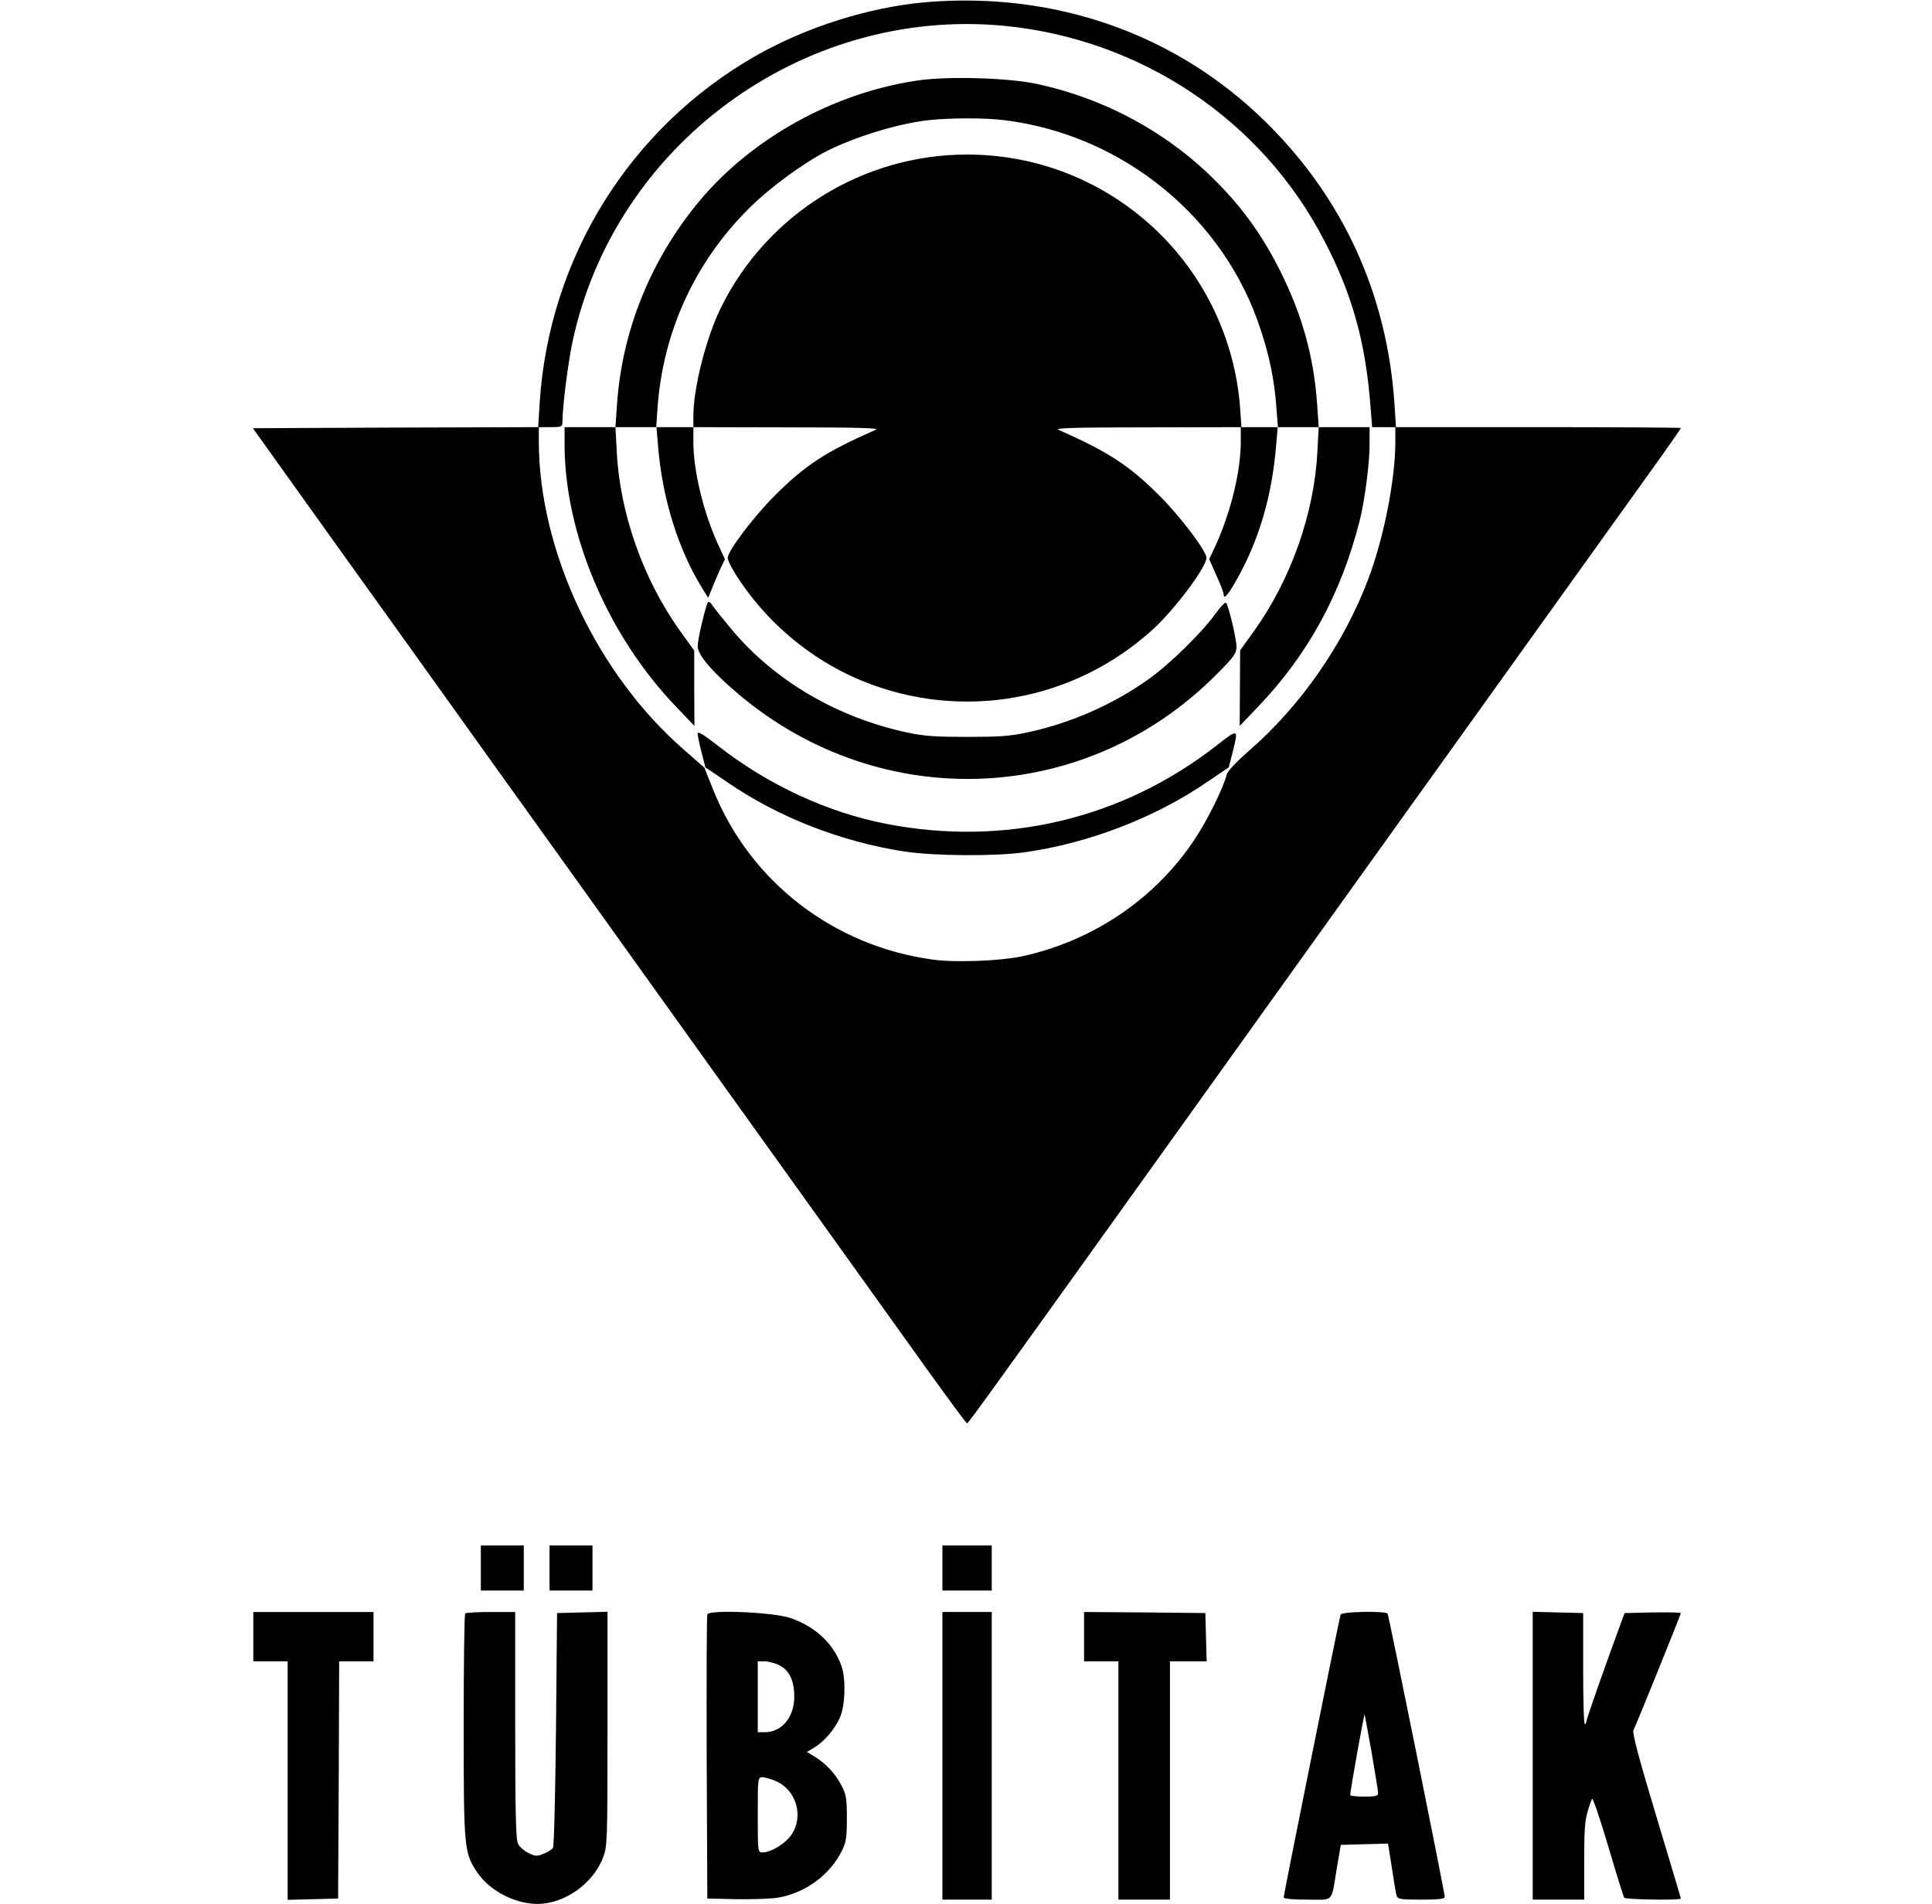
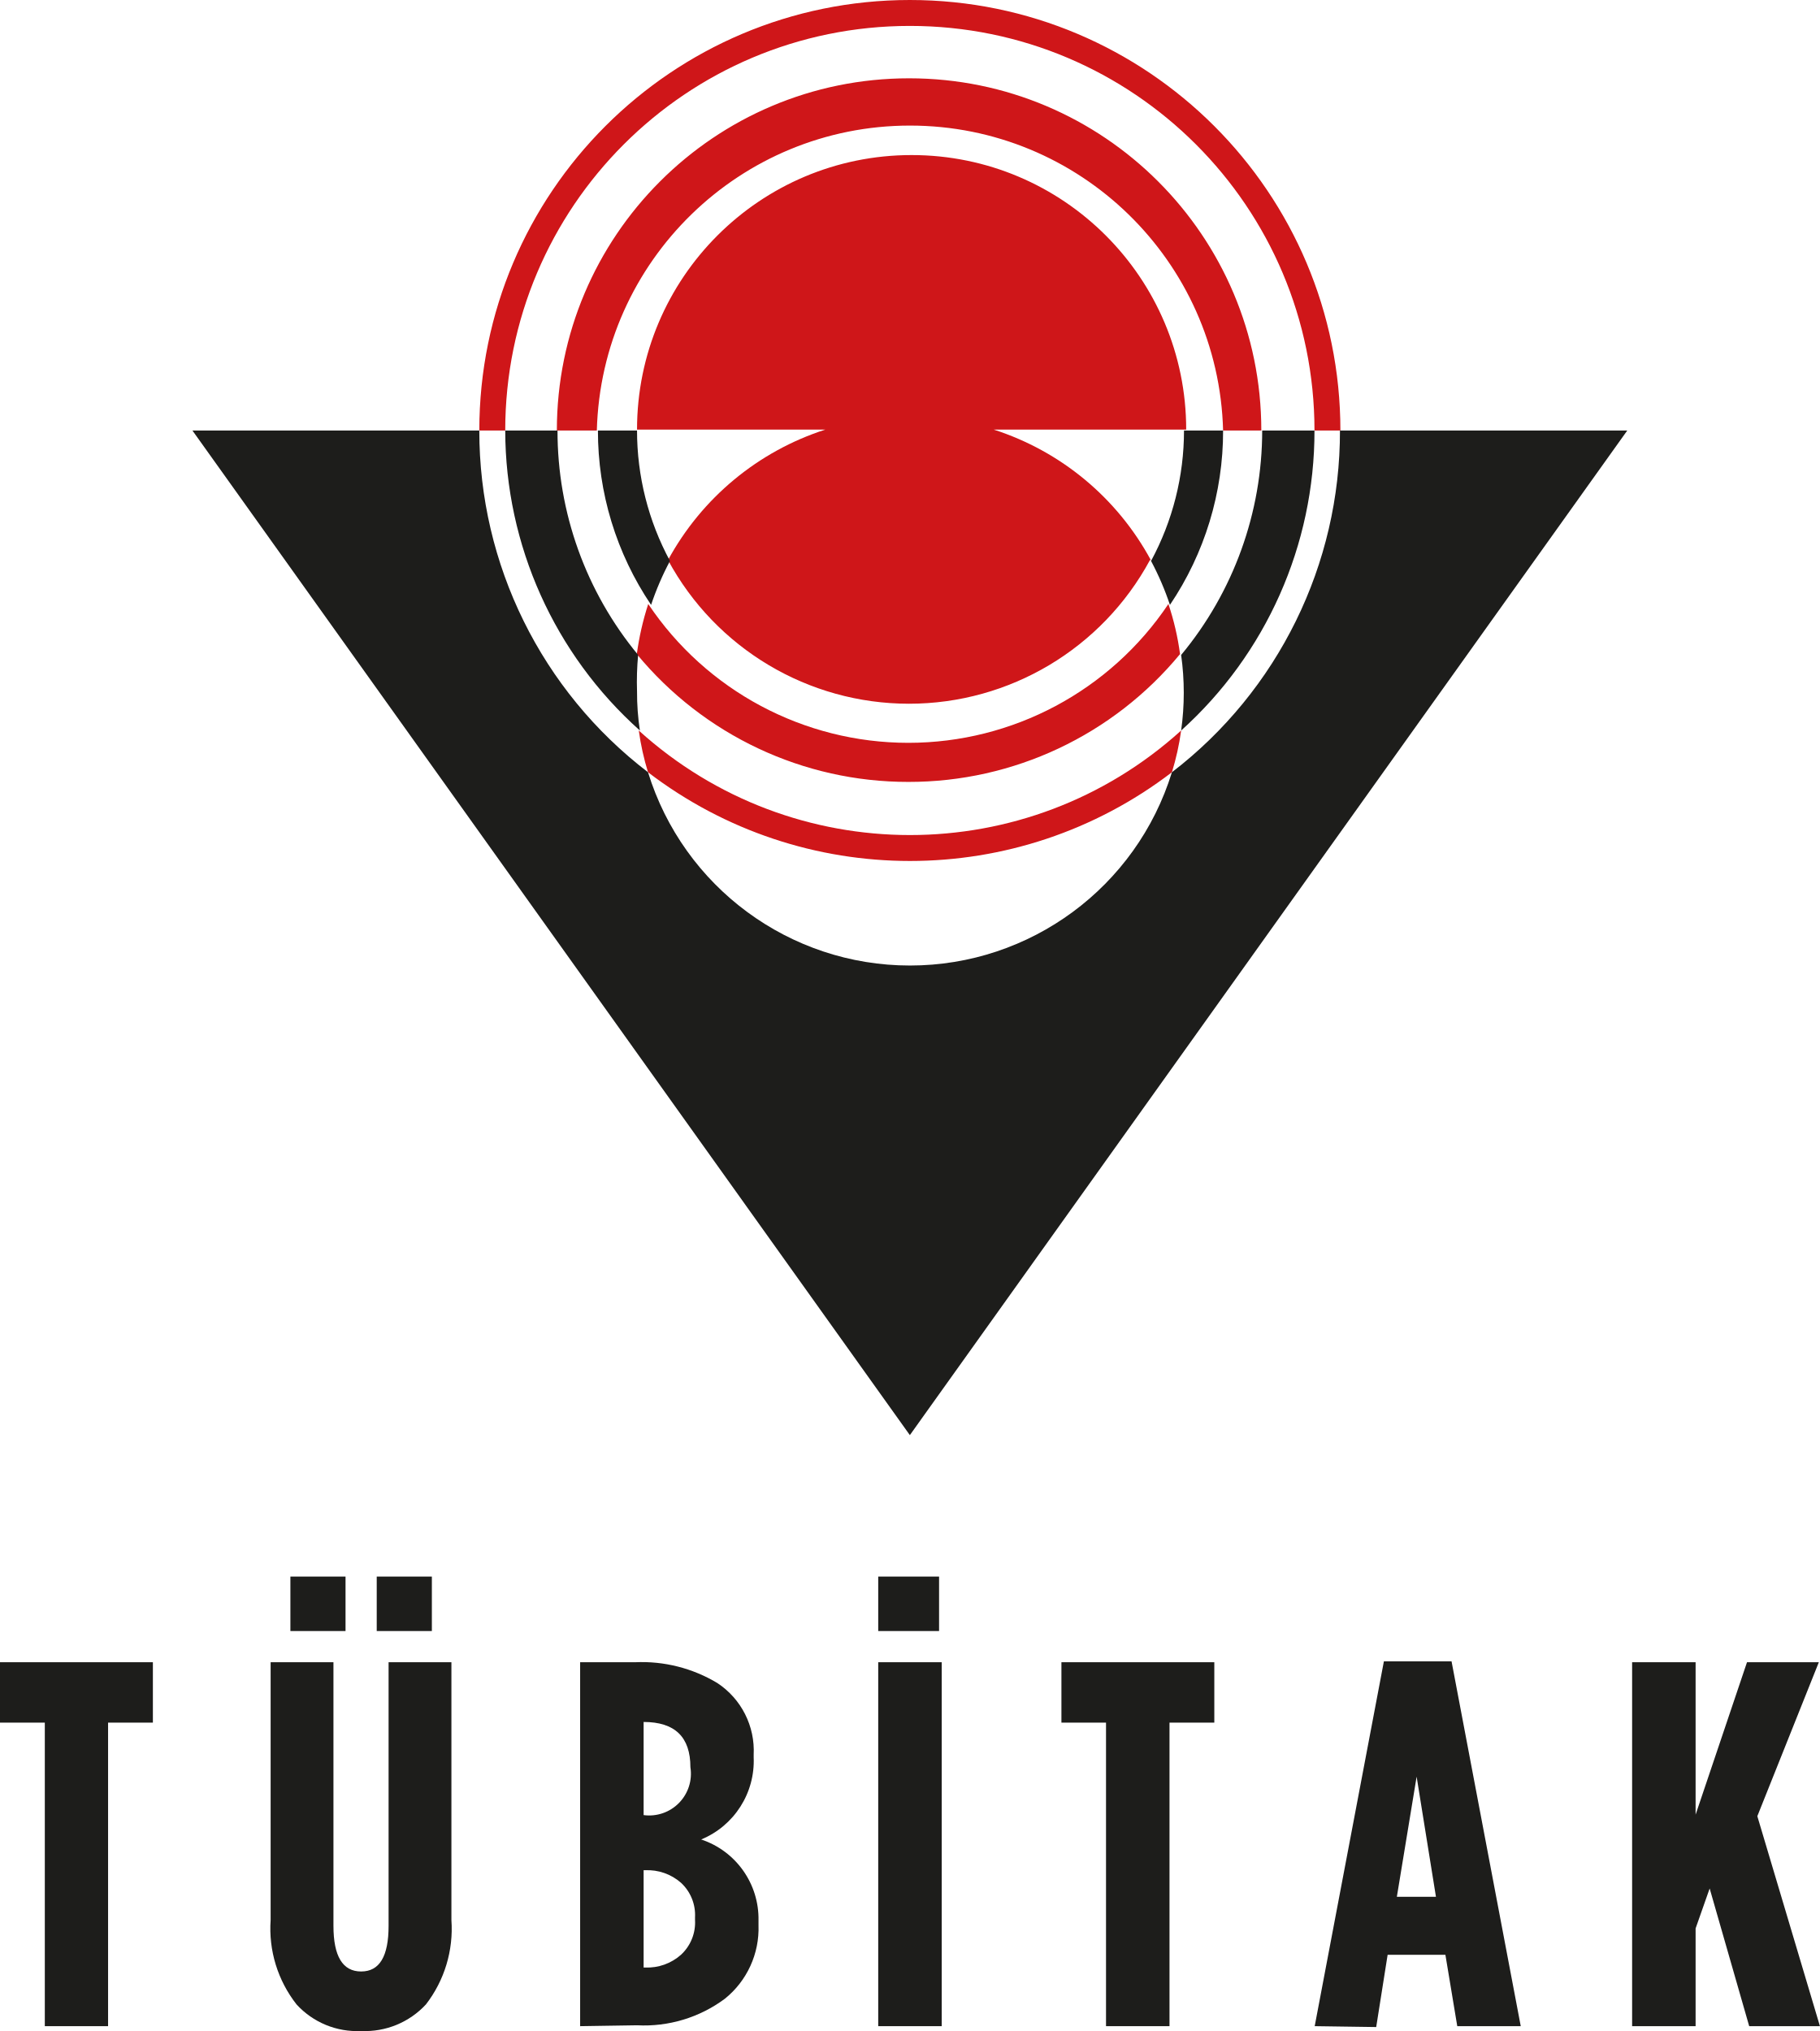
- <svg xmlns="http://www.w3.org/2000/svg" version="1.0" width="900pt" height="887pt" viewBox="0 0 900 887" preserveAspectRatio="xMidYMid meet">
-   <g transform="translate(0,887) scale(0.1,-0.1)" fill="#000000" stroke="none">
-     <path d="M4315 8860 c-265 -23 -558 -115 -796 -251 -586 -335 -962 -941 -1005 -1616 l-7 -113 -664 -2 -665 -3 354 -495 c195 -272 550 -767 788 -1100 239 -333 563 -785 720 -1005 157 -220 470 -656 695 -970 225 -313 488 -682 586 -818 98 -136 180 -248 184 -248 6 0 117 154 1035 1436 313 438 957 1336 2202 3073 48 68 88 125 88 128 0 2 -299 4 -664 4 l-663 0 -7 108 c-34 508 -237 955 -596 1310 -416 412 -981 612 -1585 562z m360 -110 c639 -61 1203 -438 1494 -1001 132 -253 194 -480 216 -781 l7 -88 54 0 54 0 0 -69 c0 -174 -53 -444 -125 -636 -113 -301 -315 -593 -555 -801 -57 -50 -101 -96 -105 -111 -16 -64 -89 -212 -151 -305 -184 -277 -475 -473 -806 -544 -102 -21 -305 -29 -410 -15 -463 62 -853 362 -1025 790 l-42 105 -95 83 c-406 354 -675 926 -676 1436 l0 67 55 0 c50 0 55 2 55 23 0 70 25 268 46 370 194 921 1070 1565 2009 1477z" />
-     <path d="M4268 8494 c-386 -58 -763 -267 -1007 -557 -229 -274 -364 -607 -387 -955 l-7 -102 -119 0 -118 0 0 -82 c1 -417 202 -890 520 -1221 l85 -89 -1 175 0 176 -67 93 c-171 240 -280 547 -294 836 l-6 112 95 0 96 0 7 -82 c19 -248 95 -491 209 -673 l25 -40 18 44 c9 24 27 64 38 90 l22 46 -33 71 c-68 150 -114 341 -114 475 l0 69 438 -1 c325 0 431 -3 412 -11 -232 -102 -328 -164 -471 -307 -99 -99 -219 -258 -219 -290 0 -20 44 -94 99 -166 137 -181 326 -326 532 -409 463 -187 985 -92 1352 244 102 94 247 288 247 331 0 32 -120 191 -219 290 -140 140 -238 204 -471 307 -19 8 85 11 413 11 l437 1 0 -69 c0 -134 -45 -320 -113 -473 l-34 -73 33 -75 c19 -41 34 -81 34 -87 0 -29 19 -8 63 70 104 186 163 390 182 625 l7 82 96 0 95 0 -6 -112 c-14 -288 -123 -597 -294 -836 l-66 -92 -1 -176 -1 -176 85 89 c233 243 388 527 474 868 24 96 46 266 46 354 l0 81 -119 0 -118 0 -7 103 c-15 221 -69 418 -171 622 -81 162 -172 291 -295 415 -227 231 -523 392 -845 460 -134 28 -418 36 -557 14z m412 -184 c553 -69 1026 -456 1194 -980 41 -125 63 -234 72 -359 l7 -91 -85 0 -85 0 -6 88 c-23 317 -165 617 -397 835 -238 224 -548 347 -875 347 -484 0 -928 -275 -1144 -708 -70 -139 -131 -378 -131 -509 l0 -53 -86 0 -87 0 6 89 c25 354 173 677 422 926 98 99 255 214 368 272 130 65 320 124 462 142 100 12 267 13 365 1z" />
-     <path d="M3298 6064 c-12 -19 -48 -173 -48 -204 0 -42 69 -122 194 -227 663 -557 1616 -516 2223 95 82 82 93 98 93 129 0 37 -37 193 -49 205 -3 4 -27 -20 -51 -54 -63 -87 -212 -233 -308 -301 -164 -118 -364 -206 -565 -249 -83 -18 -135 -21 -282 -21 -147 0 -199 3 -282 21 -324 70 -616 241 -816 481 -40 48 -79 97 -88 110 -8 14 -18 20 -21 15z" />
-     <path d="M3250 5452 c0 -9 8 -48 18 -87 l18 -70 99 -67 c239 -165 531 -279 828 -325 137 -21 421 -23 557 -4 298 41 613 162 855 329 l99 67 18 70 c28 112 28 112 -76 31 -437 -341 -983 -471 -1533 -365 -277 53 -555 182 -789 365 -67 52 -94 69 -94 56z" />
-     <path d="M2240 1565 l0 -105 100 0 100 0 0 105 0 105 -100 0 -100 0 0 -105z" />
-     <path d="M2560 1565 l0 -105 100 0 100 0 0 105 0 105 -100 0 -100 0 0 -105z" />
-     <path d="M4390 1565 l0 -105 115 0 115 0 0 105 0 105 -115 0 -115 0 0 -105z" />
-     <path d="M1180 1245 l0 -115 80 0 80 0 0 -555 0 -556 118 3 117 3 3 553 2 552 80 0 80 0 0 115 0 115 -280 0 -280 0 0 -115z" />
-     <path d="M2167 1353 c-4 -3 -7 -239 -7 -523 0 -571 2 -592 63 -683 57 -85 175 -147 281 -147 126 0 260 95 306 218 19 50 20 79 20 598 l0 545 -117 -3 -118 -3 -5 -540 c-3 -297 -9 -546 -14 -554 -5 -7 -24 -20 -43 -27 -31 -13 -38 -13 -71 3 -20 10 -42 29 -49 43 -10 19 -13 152 -13 553 l0 527 -113 0 c-63 0 -117 -3 -120 -7z" />
-     <path d="M3295 1349 c-3 -8 -4 -309 -3 -669 l3 -655 139 -3 c76 -1 164 2 195 8 125 23 238 106 293 218 20 40 23 62 23 152 0 94 -3 110 -27 155 -28 54 -73 101 -126 133 l-33 20 35 21 c47 29 95 85 119 140 24 55 28 175 8 236 -36 105 -118 184 -236 226 -77 28 -381 41 -390 18z m335 -237 c47 -23 70 -72 70 -147 0 -95 -58 -165 -137 -165 l-33 0 0 165 0 165 33 0 c17 0 48 -8 67 -18z m-13 -541 c94 -43 128 -165 69 -250 -29 -41 -94 -81 -134 -81 -22 0 -22 2 -22 175 0 175 0 175 23 175 12 0 41 -9 64 -19z" />
-     <path d="M4390 690 l0 -670 115 0 115 0 0 670 0 670 -115 0 -115 0 0 -670z" />
-     <path d="M5050 1245 l0 -115 80 0 80 0 0 -555 0 -555 120 0 120 0 0 555 0 555 85 0 86 0 -3 113 -3 112 -282 3 -283 2 0 -115z" />
-     <path d="M6245 1348 c-6 -17 -265 -1303 -265 -1317 0 -7 38 -11 110 -11 127 0 110 -18 138 150 l18 105 110 3 110 3 18 -113 c9 -62 19 -121 22 -130 5 -16 19 -18 115 -18 86 0 109 3 109 14 0 20 -260 1308 -266 1318 -9 14 -214 10 -219 -4z m145 -645 c16 -95 30 -179 30 -187 0 -13 -13 -16 -65 -16 -36 0 -65 3 -65 8 -1 15 65 383 67 375 1 -4 16 -85 33 -180z" />
-     <path d="M7140 690 l0 -670 120 0 120 0 0 184 c0 178 3 198 36 286 3 8 37 -90 75 -219 38 -129 72 -238 75 -242 5 -9 264 -13 264 -4 0 3 -52 176 -115 386 -79 262 -112 386 -106 398 12 22 221 539 221 546 0 3 -59 4 -131 3 l-131 -3 -33 -90 c-59 -160 -145 -405 -145 -414 0 -6 -3 -12 -7 -14 -5 -3 -8 113 -8 256 l0 262 -117 3 -118 3 0 -671z" />
+ <svg xmlns="http://www.w3.org/2000/svg" width="82.85" height="92.47" viewBox="0 0 82.85 92.47">
+   <defs>
+     <style>.cls-1{fill:#cf1619;}.cls-2{fill:#1d1d1b;}</style>
+   </defs>
+   <g id="Layer_2" data-name="Layer 2">
+     <g id="Layer_1-2" data-name="Layer 1">
+       <path class="cls-1" d="M21.82,19.6a19.6,19.6,0,0,1,39.2,0H59.84A18.42,18.42,0,0,0,23,19.6ZM53.35,35.16a19.62,19.62,0,0,1-23.85,0,11.9,11.9,0,0,1-.42-1.9,18.39,18.39,0,0,0,24.69,0,11.9,11.9,0,0,1-.42,1.9m-28-15.56a16,16,0,0,1,32.07,0H55.68a14.26,14.26,0,0,0-28.51,0Zm16,16a16,16,0,0,1-12.36-5.82,13,13,0,0,1,.52-2.28,14.25,14.25,0,0,0,23.68,0,12.21,12.21,0,0,1,.53,2.28,16,16,0,0,1-12.37,5.82m11-10.1a12.47,12.47,0,0,1-21.94,0,12.52,12.52,0,0,1,7.16-5.94H29a12.48,12.48,0,0,1,25,0H45.24a12.47,12.47,0,0,1,7.15,5.94" />
+       <path class="cls-2" d="M53.26,27.54a13.1,13.1,0,0,0-.86-2,12.49,12.49,0,0,0,1.5-5.94h1.78a14.15,14.15,0,0,1-2.42,7.94m.51,5.72a12.41,12.41,0,0,0,0-3.44A16,16,0,0,0,57.46,19.6h2.38a18.35,18.35,0,0,1-6.07,13.66M27.17,19.6H29a12.49,12.49,0,0,0,1.5,5.94,13.1,13.1,0,0,0-.86,2,14.15,14.15,0,0,1-2.42-7.94M23,19.6h2.38a16,16,0,0,0,3.67,10.22A13,13,0,0,0,29,31.48a11.56,11.56,0,0,0,.13,1.78A18.35,18.35,0,0,1,23,19.6m51.08,0L41.42,65.34,8.76,19.6H21.82A19.56,19.56,0,0,0,29.5,35.16a12.48,12.48,0,0,0,23.85,0A19.56,19.56,0,0,0,61,19.6Z" />
+       <rect class="cls-2" x="39.98" y="75.68" width="2.89" height="16.57" />
+       <polygon class="cls-2" points="2.04 92.25 2.04 78.43 0 78.43 0 75.68 6.96 75.68 6.96 78.43 4.92 78.43 4.92 92.25 2.04 92.25" />
+       <path class="cls-2" d="M26.41,92.25V75.68h2.51a6.67,6.67,0,0,1,3.74.95,3.69,3.69,0,0,1,1.65,3.27V80a3.87,3.87,0,0,1-2.39,3.75,3.81,3.81,0,0,1,2.61,3.69v.21A4.11,4.11,0,0,1,33,91a6.16,6.16,0,0,1-4,1.21Zm2.89-9.61h0a1.9,1.9,0,0,0,2.13-2.18v0c0-1.38-.71-2.06-2.13-2.06h0Zm0,6.94h.07A2.31,2.31,0,0,0,31,89a2,2,0,0,0,.64-1.59V87.3A2,2,0,0,0,31,85.72a2.31,2.31,0,0,0-1.63-.57H29.3Z" />
+       <rect class="cls-2" x="39.98" y="71.78" width="2.77" height="2.48" />
+       <polygon class="cls-2" points="50.35 92.25 50.35 78.43 48.32 78.43 48.32 75.68 55.28 75.68 55.28 78.43 53.24 78.43 53.24 92.25 50.35 92.25" />
+       <path class="cls-2" d="M59.85,92.25,63,75.64h3.08l3.15,16.61H66.34L65.8,89H63.17l-.52,3.29Zm3.74-5.89h1.78l-.88-5.47Z" />
+       <polygon class="cls-2" points="74.3 92.25 74.3 75.68 77.19 75.68 77.19 82.62 79.53 75.68 82.8 75.68 80 82.69 82.85 92.25 79.63 92.25 77.83 85.98 77.19 87.8 77.19 92.25 74.3 92.25" />
+       <rect class="cls-2" x="13.22" y="71.78" width="2.51" height="2.48" />
+       <path class="cls-2" d="M16.44,92.47a3.73,3.73,0,0,1-2.94-1.21,5.59,5.59,0,0,1-1.18-3.84V75.68h2.86v12c0,1.39.42,2.08,1.26,2.08s1.25-.69,1.25-2.08v-12h2.86V87.42a5.63,5.63,0,0,1-1.16,3.84,3.78,3.78,0,0,1-2.95,1.21" />
+       <rect class="cls-2" x="17.15" y="71.78" width="2.51" height="2.48" />
+     </g>
  </g>
</svg>
